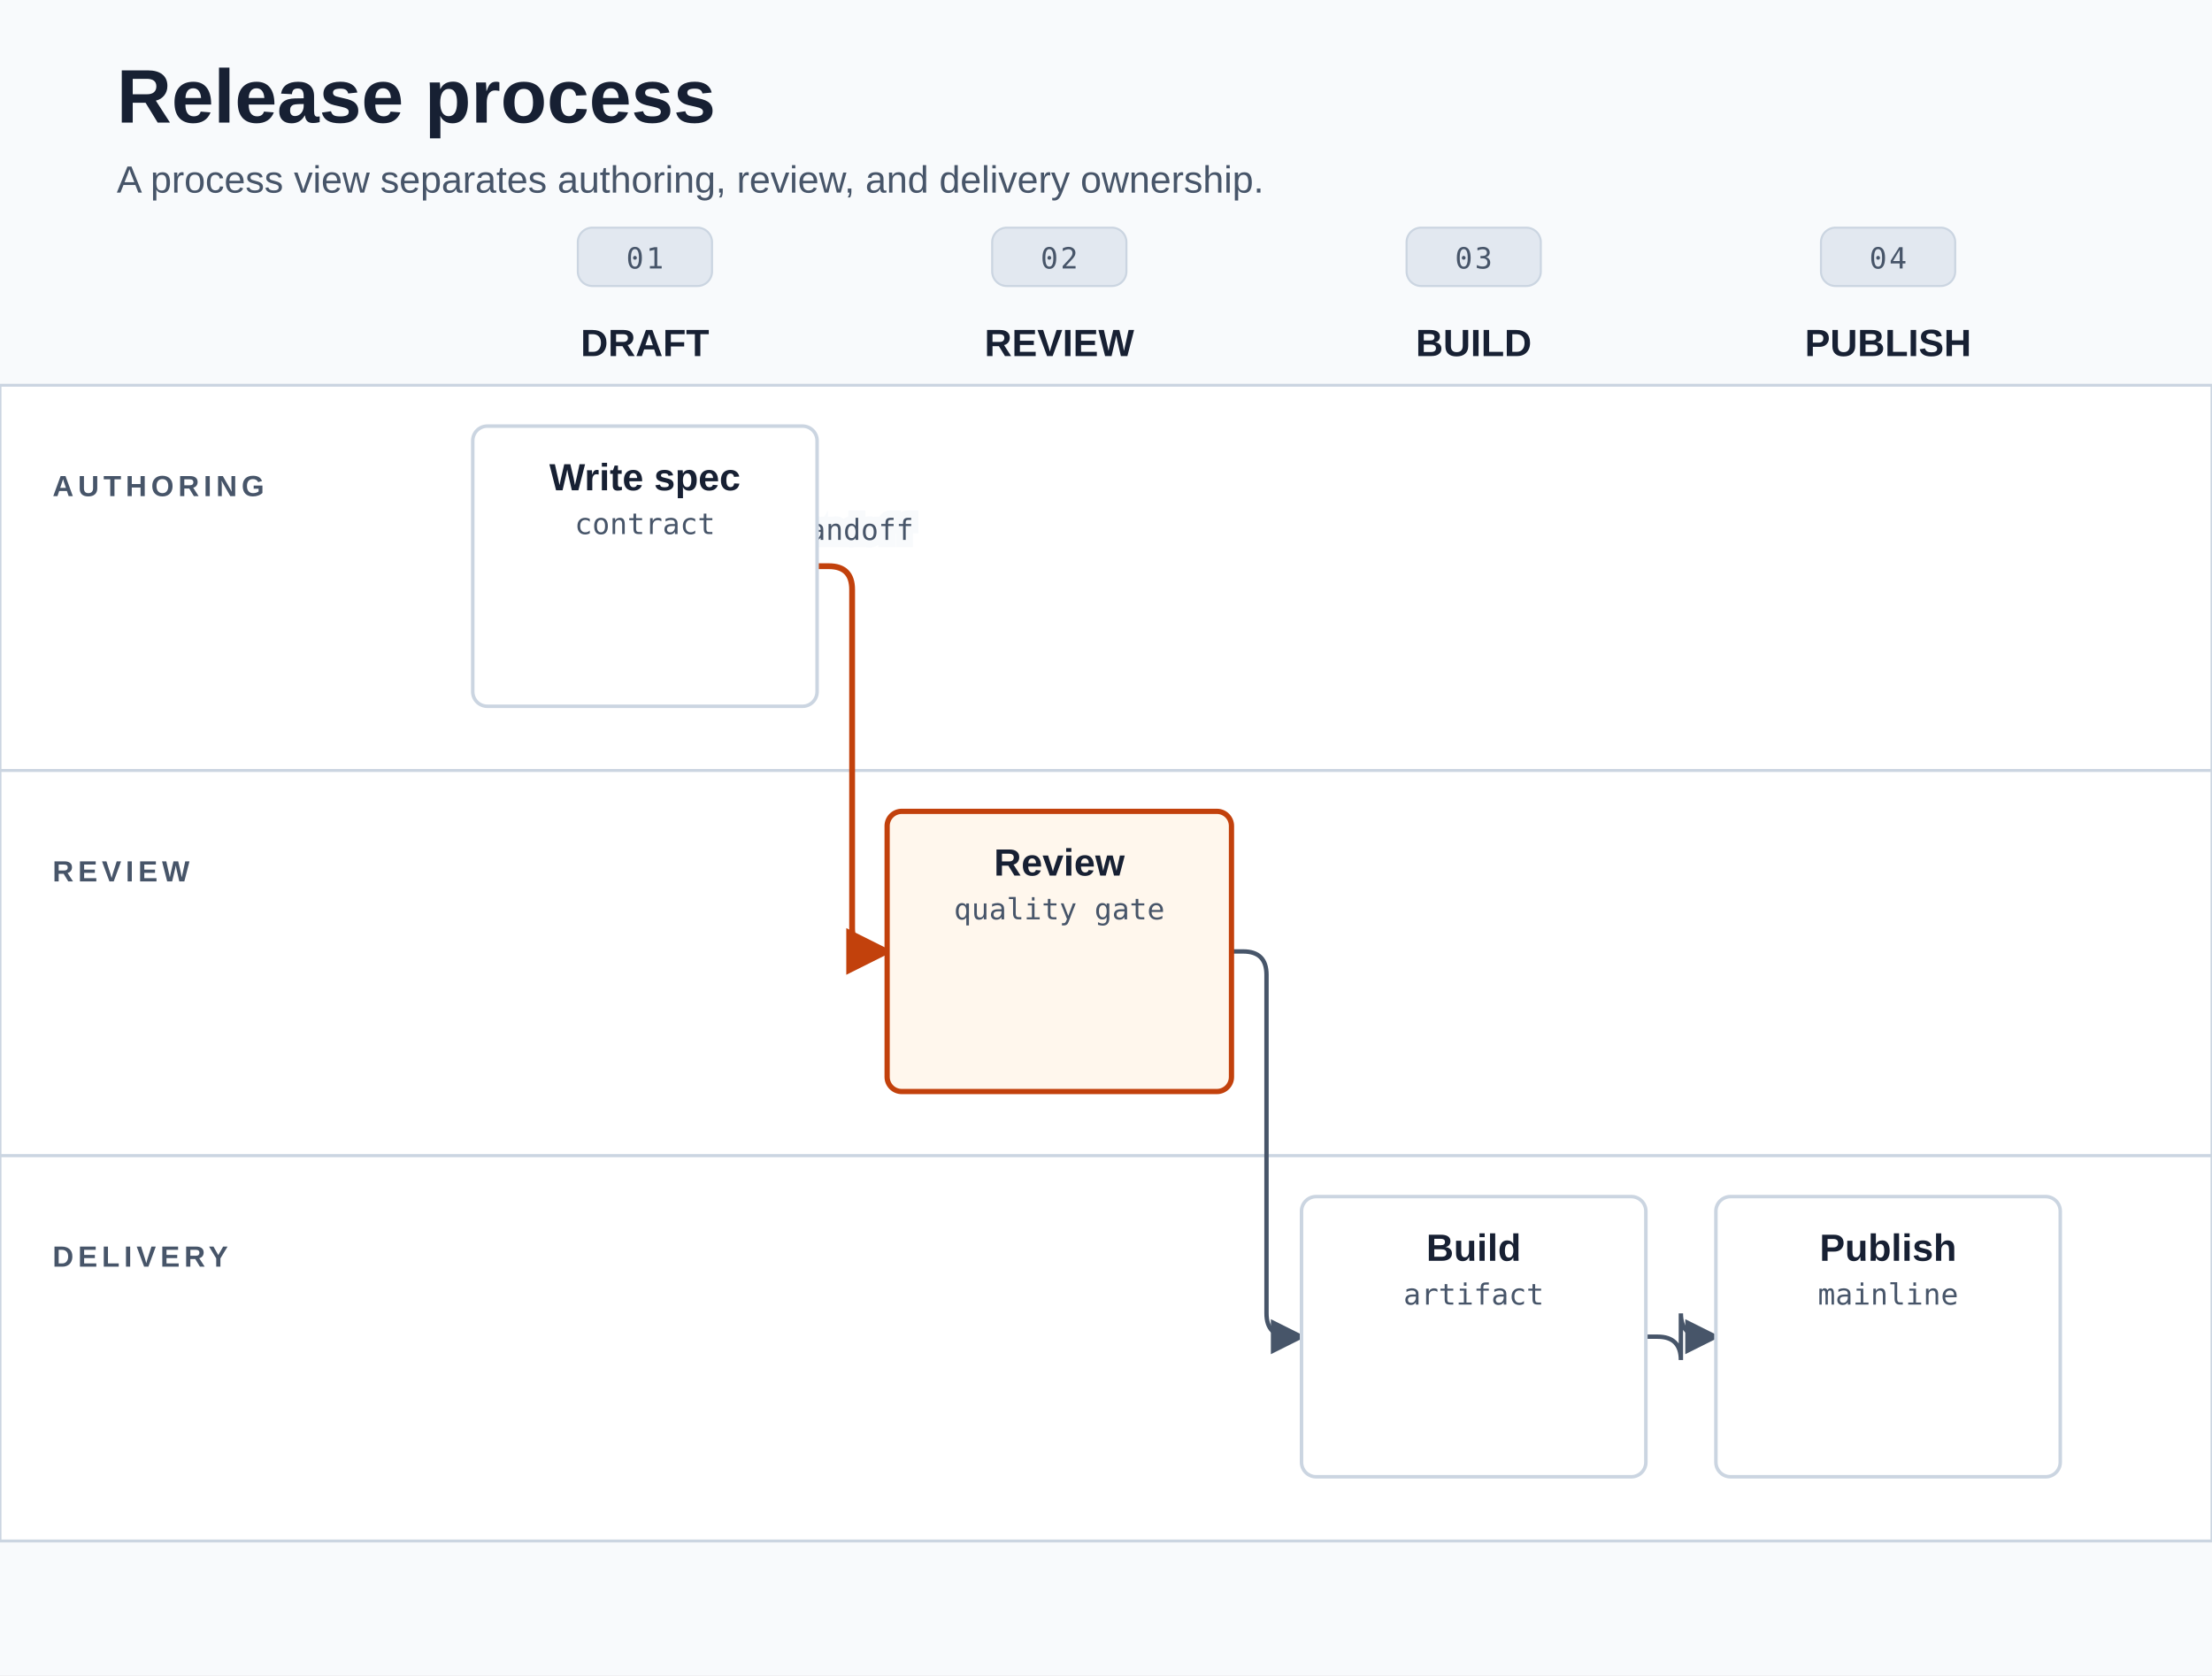
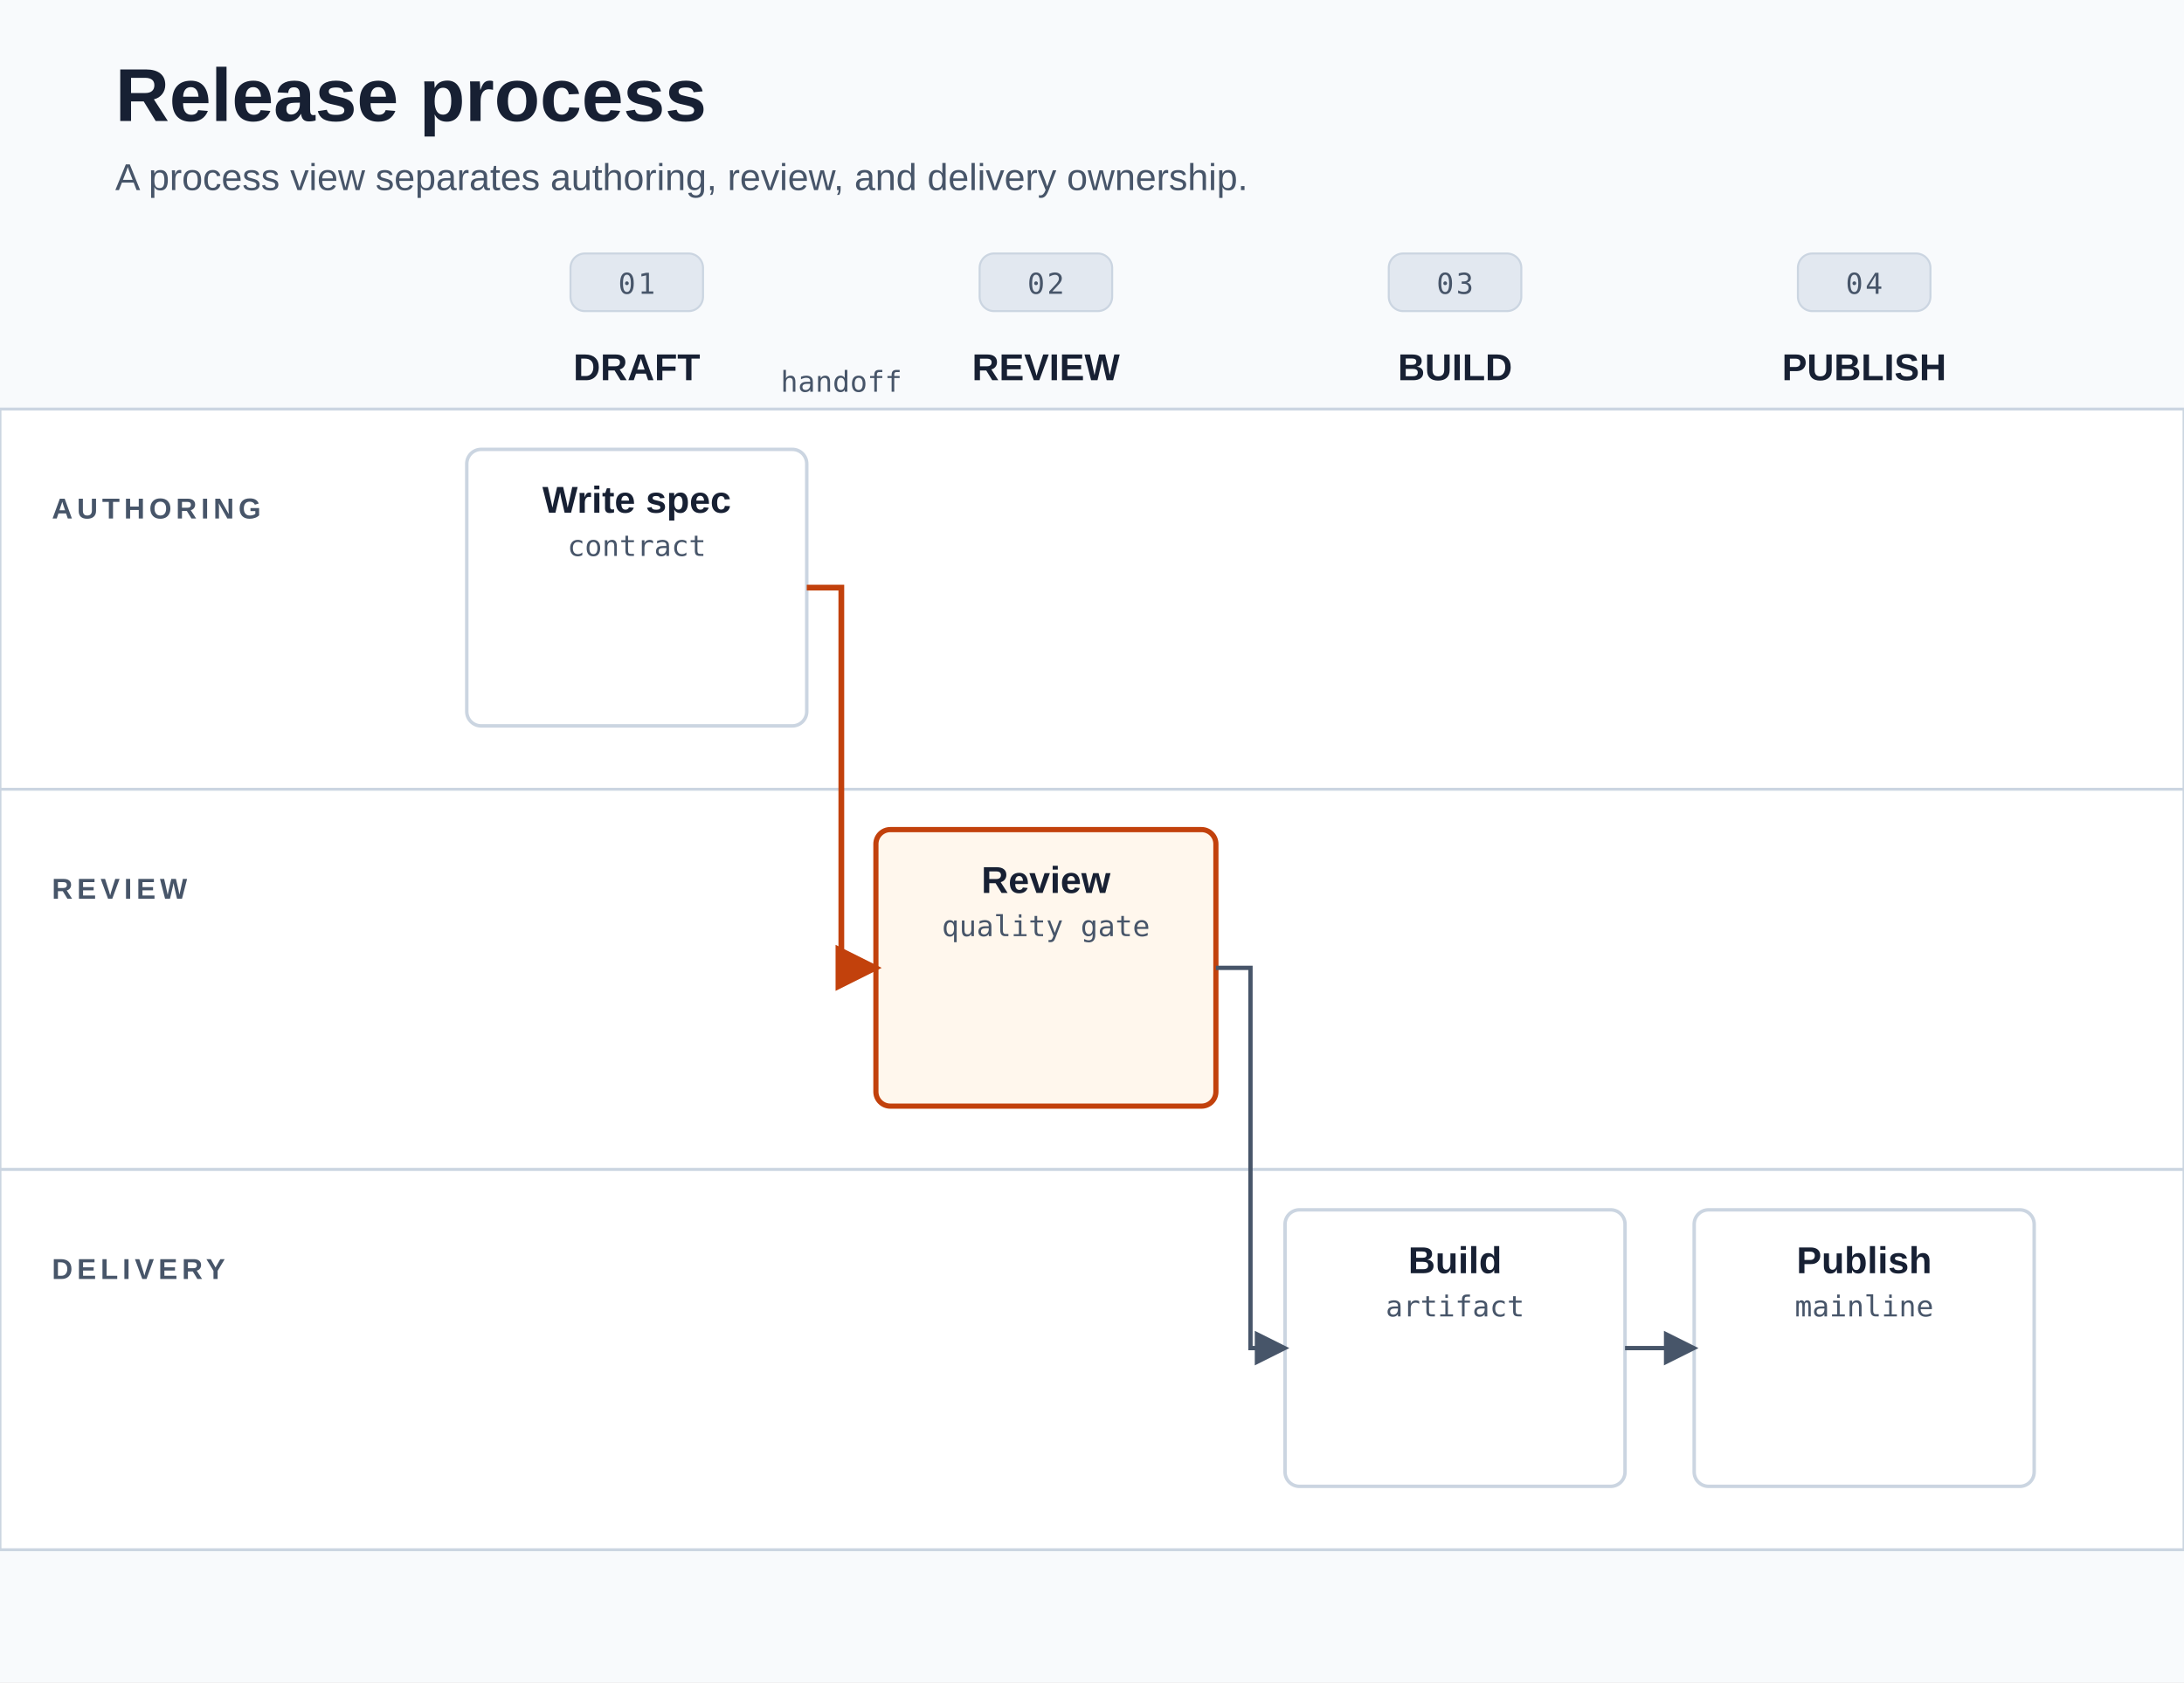
- <svg xmlns="http://www.w3.org/2000/svg" width="758" height="574" viewBox="0 0 758 574" role="img" aria-labelledby="notemd-gallery-process-release-title notemd-gallery-process-release-desc" data-notemd-renderer="notemd-reference-layouts@1.1.0" data-layout-safety="notemd-layout-safety@1.0.0">
+ <svg xmlns="http://www.w3.org/2000/svg" width="758" height="584" viewBox="0 0 758 584" role="img" aria-labelledby="notemd-gallery-process-release-title notemd-gallery-process-release-desc" data-notemd-renderer="notemd-reference-layouts@1.1.0" data-layout-safety="notemd-layout-safety@1.0.0">
  <style>
        .ref-canvas { fill: #f8fafc; }
        .ref-title { fill: #172033; font: 700 26px "Segoe UI", Arial, sans-serif; }
        .ref-summary { fill: #475569; font: 13px "Segoe UI", Arial, sans-serif; }
        .ref-zone { fill: #ffffff; stroke: #cbd5e1; stroke-width: 1; }
        .ref-zone-label { fill: #475569; font: 700 10px "Segoe UI", Arial, sans-serif; letter-spacing: 1.5px; }
        .ref-node { fill: #ffffff; stroke: #cbd5e1; stroke-width: 1.2; }
        .ref-node.focal { fill: #fff7ed; stroke: #c2410c; stroke-width: 1.8; }
        .ref-node.external { stroke-dasharray: 5 4; }
        .ref-node-label { fill: #172033; font: 600 13px "Segoe UI", Arial, sans-serif; }
        .ref-header-label { fill: #ffffff; font: 600 11px "Segoe UI", Arial, sans-serif; }
        .ref-node-sub { fill: #475569; font: 10px Consolas, monospace; }
        .ref-hub-label { fill: #f8fafc; font: 600 13px "Segoe UI", Arial, sans-serif; }
        .ref-hub-sub { fill: #e2e8f0; font: 10px Consolas, monospace; }
        .ref-edge { fill: none; stroke: #475569; stroke-width: 1.5; }
        .ref-edge.accent { stroke: #c2410c; stroke-width: 2; marker-end: url(#notemd-reference-arrow-accent); }
        .ref-edge.link { stroke: #1d4ed8; marker-end: url(#notemd-reference-arrow-link); }
        .ref-edge.trigger { stroke-dasharray: 5 4; }
        .ref-edge.dashed { stroke-dasharray: 5 4; }
        .ref-edge-label { fill: #475569; font: 10px Consolas, monospace; paint-order: stroke; stroke: #f8fafc; stroke-width: 5px; }
        .ref-axis { stroke: #cbd5e1; stroke-width: 1; }
        .ref-axis-label { fill: #475569; font: 10px Consolas, monospace; }
        .ref-chip { fill: #e2e8f0; stroke: #cbd5e1; stroke-width: .7; }
        .ref-chip-text { fill: #172033; font: 700 8px Consolas, monospace; }
        .ref-focal-fill { fill: #fff7ed; stroke: #c2410c; stroke-width: 1.8; }
        .ref-caption { fill: #475569; font: 10px Consolas, monospace; letter-spacing: .8px; }
    </style>
  <defs>
    <marker id="notemd-reference-arrow" markerWidth="8" markerHeight="8" refX="7" refY="4" orient="auto">
      <path d="M0 0 L8 4 L0 8 Z" fill="#475569" />
    </marker>
    <marker id="notemd-reference-arrow-accent" markerWidth="8" markerHeight="8" refX="7" refY="4" orient="auto">
      <path d="M0 0 L8 4 L0 8 Z" fill="#c2410c" />
    </marker>
    <marker id="notemd-reference-arrow-link" markerWidth="8" markerHeight="8" refX="7" refY="4" orient="auto">
      <path d="M0 0 L8 4 L0 8 Z" fill="#1d4ed8" />
    </marker>
  </defs>
-   <rect class="ref-canvas" x="0" y="0" width="758" height="574" />
+   <rect class="ref-canvas" x="0" y="0" width="758" height="584" />
  <text x="40" y="42" text-anchor="start" class="ref-title" data-layout-safety="notemd-layout-safety@1.0.0">
    <tspan x="40" dy="0">Release process</tspan>
  </text>
  <text x="40" y="66" text-anchor="start" class="ref-summary" data-layout-safety="notemd-layout-safety@1.0.0">
    <tspan x="40" dy="0">A process view separates authoring, review, and delivery ownership.</tspan>
  </text>
  <g id="reference-step-draft">
-     <rect class="ref-chip" x="198" y="78" width="46" height="20" rx="5" />
-     <text class="ref-caption" x="221" y="92" text-anchor="middle">01</text>
-     <text x="221" y="122" text-anchor="middle" class="ref-node-label" data-layout-safety="notemd-layout-safety@1.0.0">
+     <rect class="ref-chip" x="198" y="88" width="46" height="20" rx="5" />
+     <text class="ref-caption" x="221" y="102" text-anchor="middle">01</text>
+     <text x="221" y="132" text-anchor="middle" class="ref-node-label" data-layout-safety="notemd-layout-safety@1.0.0">
      <tspan x="221" dy="0">DRAFT</tspan>
    </text>
  </g>
  <g id="reference-step-review">
-     <rect class="ref-chip" x="340" y="78" width="46" height="20" rx="5" />
-     <text class="ref-caption" x="363" y="92" text-anchor="middle">02</text>
-     <text x="363" y="122" text-anchor="middle" class="ref-node-label" data-layout-safety="notemd-layout-safety@1.0.0">
+     <rect class="ref-chip" x="340" y="88" width="46" height="20" rx="5" />
+     <text class="ref-caption" x="363" y="102" text-anchor="middle">02</text>
+     <text x="363" y="132" text-anchor="middle" class="ref-node-label" data-layout-safety="notemd-layout-safety@1.0.0">
      <tspan x="363" dy="0">REVIEW</tspan>
    </text>
  </g>
  <g id="reference-step-build">
-     <rect class="ref-chip" x="482" y="78" width="46" height="20" rx="5" />
-     <text class="ref-caption" x="505" y="92" text-anchor="middle">03</text>
-     <text x="505" y="122" text-anchor="middle" class="ref-node-label" data-layout-safety="notemd-layout-safety@1.0.0">
+     <rect class="ref-chip" x="482" y="88" width="46" height="20" rx="5" />
+     <text class="ref-caption" x="505" y="102" text-anchor="middle">03</text>
+     <text x="505" y="132" text-anchor="middle" class="ref-node-label" data-layout-safety="notemd-layout-safety@1.0.0">
      <tspan x="505" dy="0">BUILD</tspan>
    </text>
  </g>
  <g id="reference-step-publish">
-     <rect class="ref-chip" x="624" y="78" width="46" height="20" rx="5" />
-     <text class="ref-caption" x="647" y="92" text-anchor="middle">04</text>
-     <text x="647" y="122" text-anchor="middle" class="ref-node-label" data-layout-safety="notemd-layout-safety@1.0.0">
+     <rect class="ref-chip" x="624" y="88" width="46" height="20" rx="5" />
+     <text class="ref-caption" x="647" y="102" text-anchor="middle">04</text>
+     <text x="647" y="132" text-anchor="middle" class="ref-node-label" data-layout-safety="notemd-layout-safety@1.0.0">
      <tspan x="647" dy="0">PUBLISH</tspan>
    </text>
  </g>
  <g id="reference-lane-author">
-     <rect class="ref-zone" x="0" y="132" width="758" height="132" rx="0" />
-     <text x="18" y="170" text-anchor="start" class="ref-zone-label" data-layout-safety="notemd-layout-safety@1.0.0">
+     <rect class="ref-zone" x="0" y="142" width="758" height="132" rx="0" />
+     <text x="18" y="180" text-anchor="start" class="ref-zone-label" data-layout-safety="notemd-layout-safety@1.0.0">
      <tspan x="18" dy="0">AUTHORING</tspan>
    </text>
  </g>
  <g id="reference-lane-review">
-     <rect class="ref-zone" x="0" y="264" width="758" height="132" rx="0" />
-     <text x="18" y="302" text-anchor="start" class="ref-zone-label" data-layout-safety="notemd-layout-safety@1.0.0">
+     <rect class="ref-zone" x="0" y="274" width="758" height="132" rx="0" />
+     <text x="18" y="312" text-anchor="start" class="ref-zone-label" data-layout-safety="notemd-layout-safety@1.0.0">
      <tspan x="18" dy="0">REVIEW</tspan>
    </text>
  </g>
  <g id="reference-lane-delivery">
-     <rect class="ref-zone" x="0" y="396" width="758" height="132" rx="0" />
-     <text x="18" y="434" text-anchor="start" class="ref-zone-label" data-layout-safety="notemd-layout-safety@1.0.0">
+     <rect class="ref-zone" x="0" y="406" width="758" height="132" rx="0" />
+     <text x="18" y="444" text-anchor="start" class="ref-zone-label" data-layout-safety="notemd-layout-safety@1.0.0">
      <tspan x="18" dy="0">DELIVERY</tspan>
    </text>
  </g>
-   <g id="reference-lane-edge-0">
-     <path class="ref-edge accent" marker-end="url(#notemd-reference-arrow-accent)" d="M 280 194 H 284 Q 292 194 292 202 V 318 Q 292 326 300 326 H 304" />
-     <text class="ref-edge-label" x="292" y="185" text-anchor="middle">handoff</text>
-   </g>
-   <g id="reference-lane-edge-1">
-     <path class="ref-edge " marker-end="url(#notemd-reference-arrow)" d="M 422 326 H 426 Q 434 326 434 334 V 450 Q 434 458 442 458 H 446" />
-   </g>
-   <g id="reference-lane-edge-2">
-     <path class="ref-edge " marker-end="url(#notemd-reference-arrow)" d="M 564 458 H 568 Q 576 458 576 466 V 450 Q 576 458 584 458 H 588" />
-   </g>
  <g id="reference-cell-author-draft">
-     <rect class="ref-node" x="162" y="146" width="118" height="96" rx="5" />
-     <text x="221" y="168" text-anchor="middle" class="ref-node-label" data-layout-safety="notemd-layout-safety@1.0.0">
+     <rect class="ref-node" x="162" y="156" width="118" height="96" rx="5" />
+     <text x="221" y="178" text-anchor="middle" class="ref-node-label" data-layout-safety="notemd-layout-safety@1.0.0">
      <tspan x="221" dy="0">Write spec</tspan>
    </text>
-     <text x="221" y="183" text-anchor="middle" class="ref-node-sub" data-layout-safety="notemd-layout-safety@1.0.0">
+     <text x="221" y="193" text-anchor="middle" class="ref-node-sub" data-layout-safety="notemd-layout-safety@1.0.0">
      <tspan x="221" dy="0">contract</tspan>
    </text>
  </g>
  <g id="reference-cell-review-review">
-     <rect class="ref-node focal" x="304" y="278" width="118" height="96" rx="5" />
-     <text x="363" y="300" text-anchor="middle" class="ref-node-label" data-layout-safety="notemd-layout-safety@1.0.0">
+     <rect class="ref-node focal" x="304" y="288" width="118" height="96" rx="5" />
+     <text x="363" y="310" text-anchor="middle" class="ref-node-label" data-layout-safety="notemd-layout-safety@1.0.0">
      <tspan x="363" dy="0">Review</tspan>
    </text>
-     <text x="363" y="315" text-anchor="middle" class="ref-node-sub" data-layout-safety="notemd-layout-safety@1.0.0">
+     <text x="363" y="325" text-anchor="middle" class="ref-node-sub" data-layout-safety="notemd-layout-safety@1.0.0">
      <tspan x="363" dy="0">quality gate</tspan>
    </text>
  </g>
  <g id="reference-cell-delivery-build">
-     <rect class="ref-node" x="446" y="410" width="118" height="96" rx="5" />
-     <text x="505" y="432" text-anchor="middle" class="ref-node-label" data-layout-safety="notemd-layout-safety@1.0.0">
+     <rect class="ref-node" x="446" y="420" width="118" height="96" rx="5" />
+     <text x="505" y="442" text-anchor="middle" class="ref-node-label" data-layout-safety="notemd-layout-safety@1.0.0">
      <tspan x="505" dy="0">Build</tspan>
    </text>
-     <text x="505" y="447" text-anchor="middle" class="ref-node-sub" data-layout-safety="notemd-layout-safety@1.0.0">
+     <text x="505" y="457" text-anchor="middle" class="ref-node-sub" data-layout-safety="notemd-layout-safety@1.0.0">
      <tspan x="505" dy="0">artifact</tspan>
    </text>
  </g>
  <g id="reference-cell-delivery-publish">
-     <rect class="ref-node" x="588" y="410" width="118" height="96" rx="5" />
-     <text x="647" y="432" text-anchor="middle" class="ref-node-label" data-layout-safety="notemd-layout-safety@1.0.0">
+     <rect class="ref-node" x="588" y="420" width="118" height="96" rx="5" />
+     <text x="647" y="442" text-anchor="middle" class="ref-node-label" data-layout-safety="notemd-layout-safety@1.0.0">
      <tspan x="647" dy="0">Publish</tspan>
    </text>
-     <text x="647" y="447" text-anchor="middle" class="ref-node-sub" data-layout-safety="notemd-layout-safety@1.0.0">
+     <text x="647" y="457" text-anchor="middle" class="ref-node-sub" data-layout-safety="notemd-layout-safety@1.0.0">
      <tspan x="647" dy="0">mainline</tspan>
    </text>
  </g>
+   <path id="reference-lane-edge-path-0" class="ref-edge accent" data-drawio-type="edge" data-drawio-source="author:draft" data-drawio-target="review:review" marker-end="url(#notemd-reference-arrow-accent)" d="M 280 204 H 292 V 336 H 304" />
+   <path id="reference-lane-edge-path-1" class="ref-edge " data-drawio-type="edge" data-drawio-source="review:review" data-drawio-target="delivery:build" marker-end="url(#notemd-reference-arrow)" d="M 422 336 H 434 V 468 H 446" />
+   <path id="reference-lane-edge-path-2" class="ref-edge " data-drawio-type="edge" data-drawio-source="delivery:build" data-drawio-target="delivery:publish" marker-end="url(#notemd-reference-arrow)" d="M 564 468 H 576 V 468 H 588" />
+   <g id="reference-lane-edge-0" data-drawio-type="edge" data-drawio-source="author:draft" data-drawio-target="review:review">
+     <text class="ref-edge-label" x="292" y="136" text-anchor="middle">handoff</text>
+   </g>
</svg>
